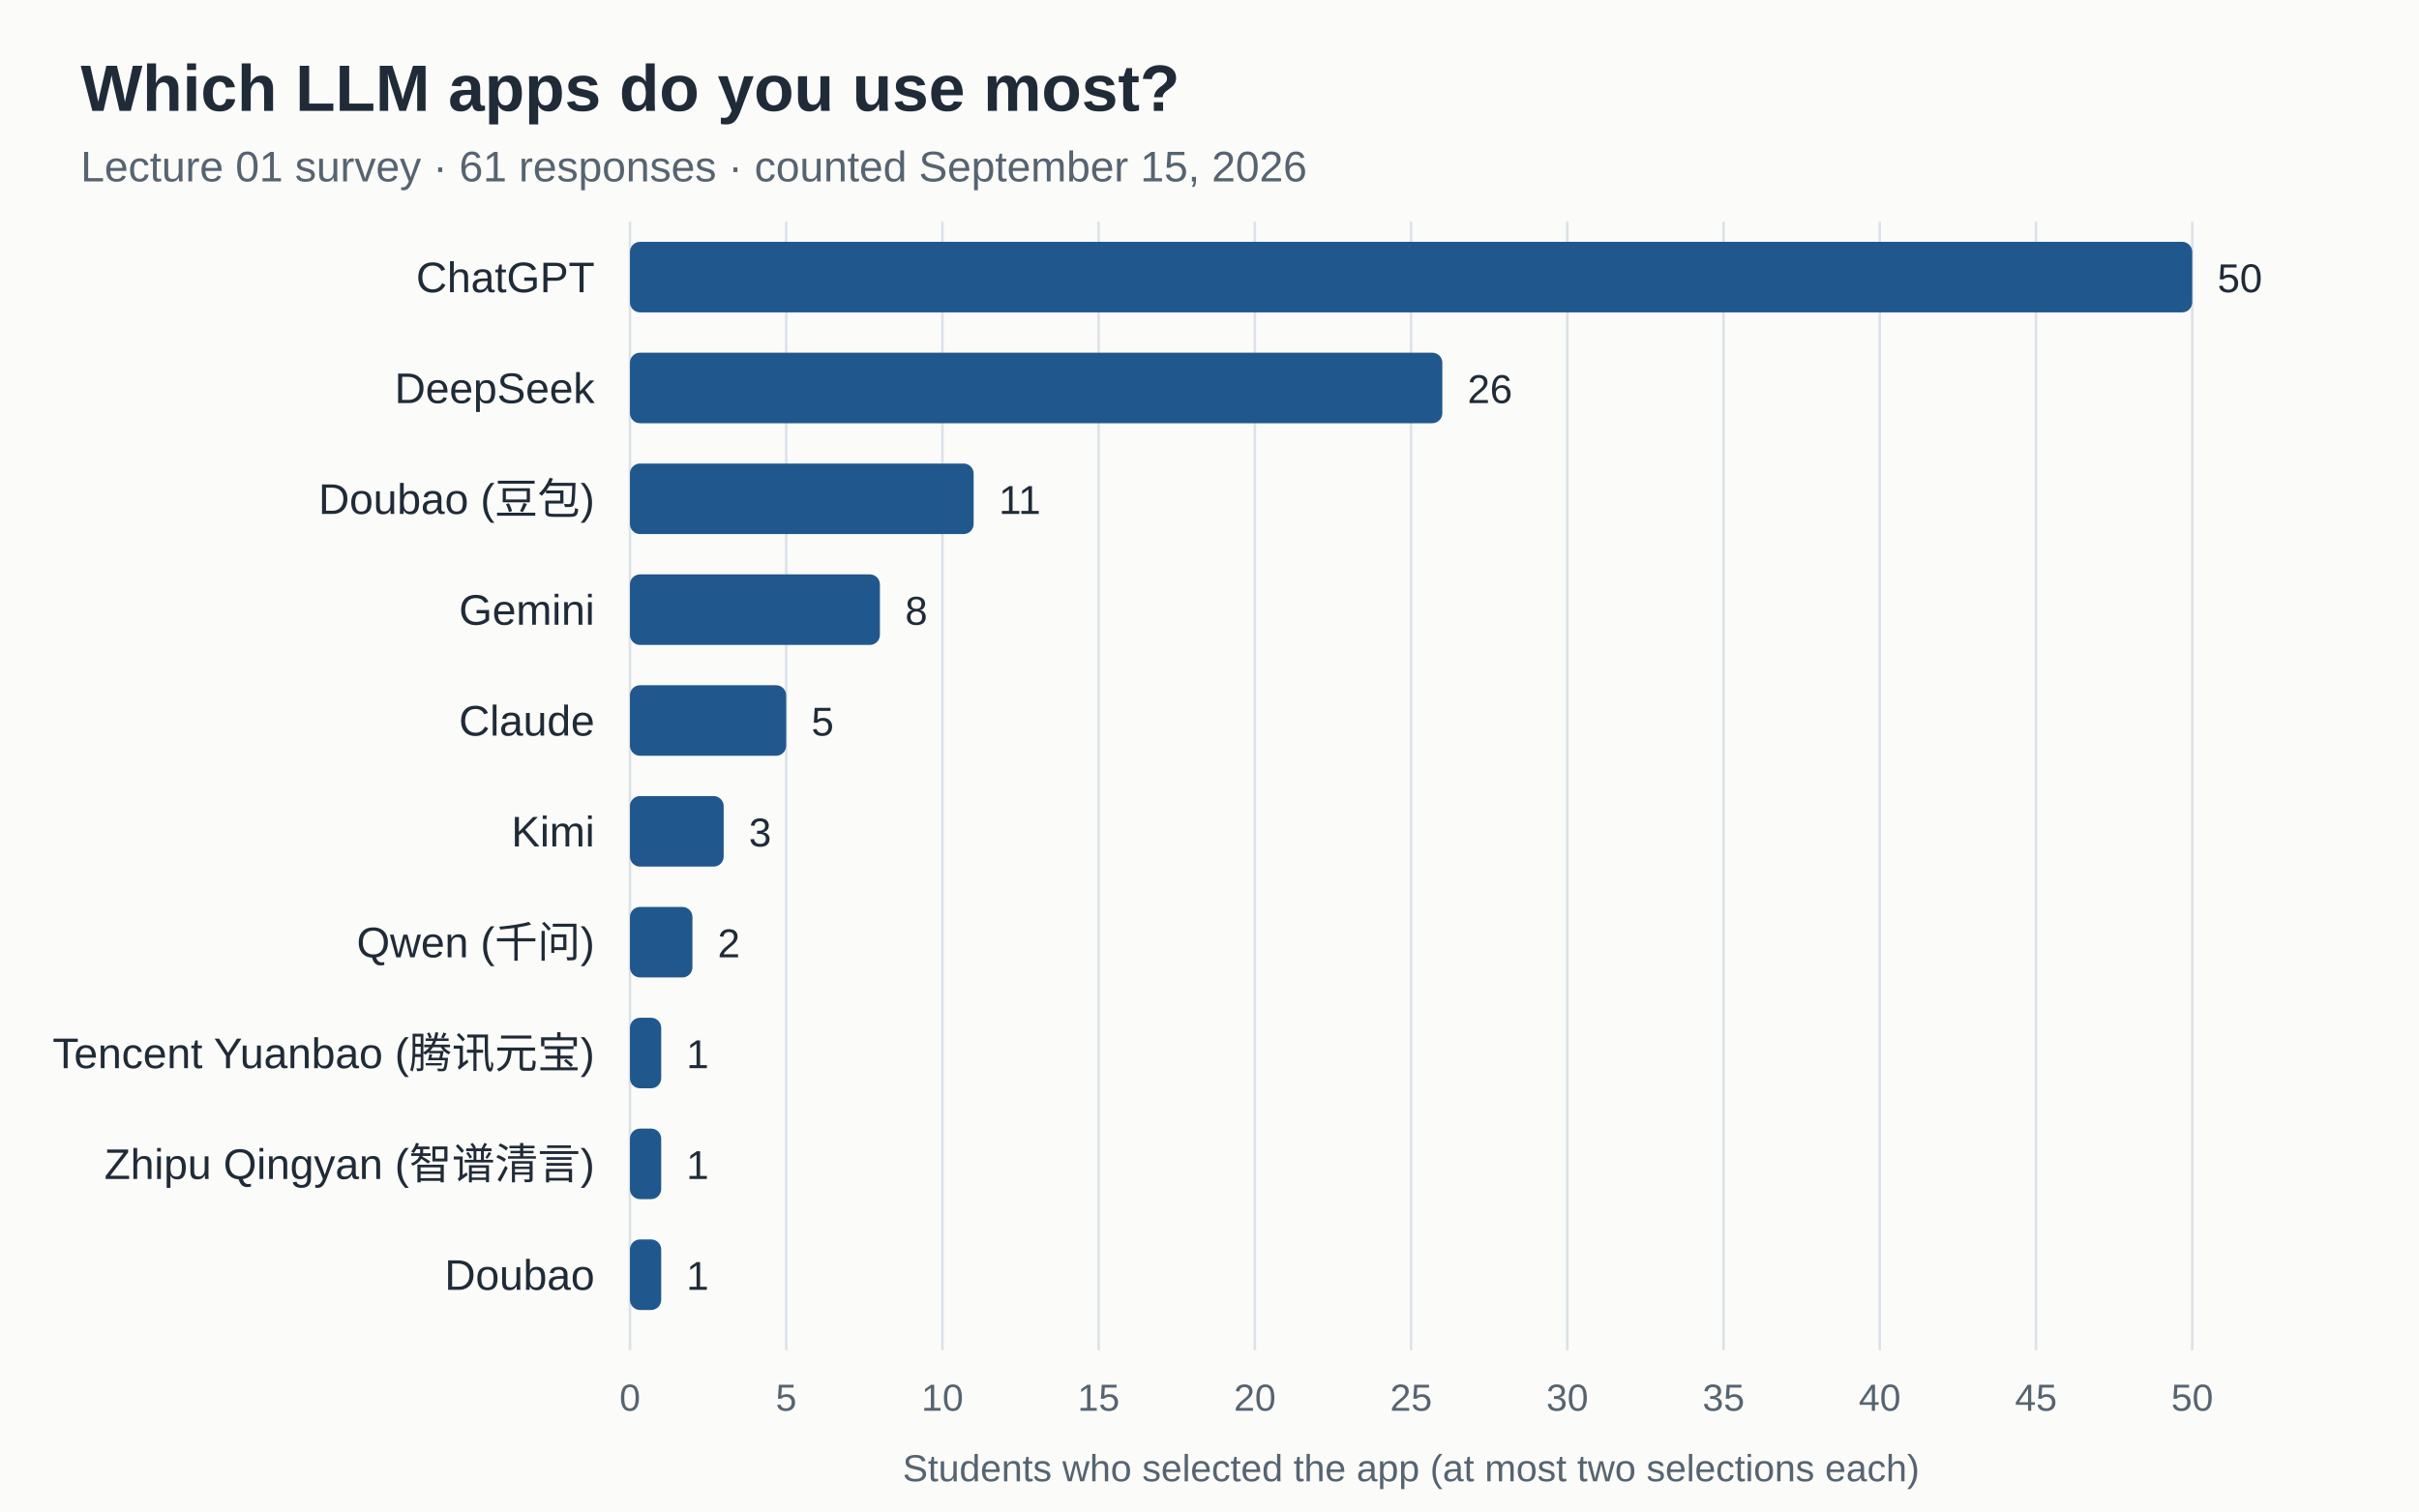
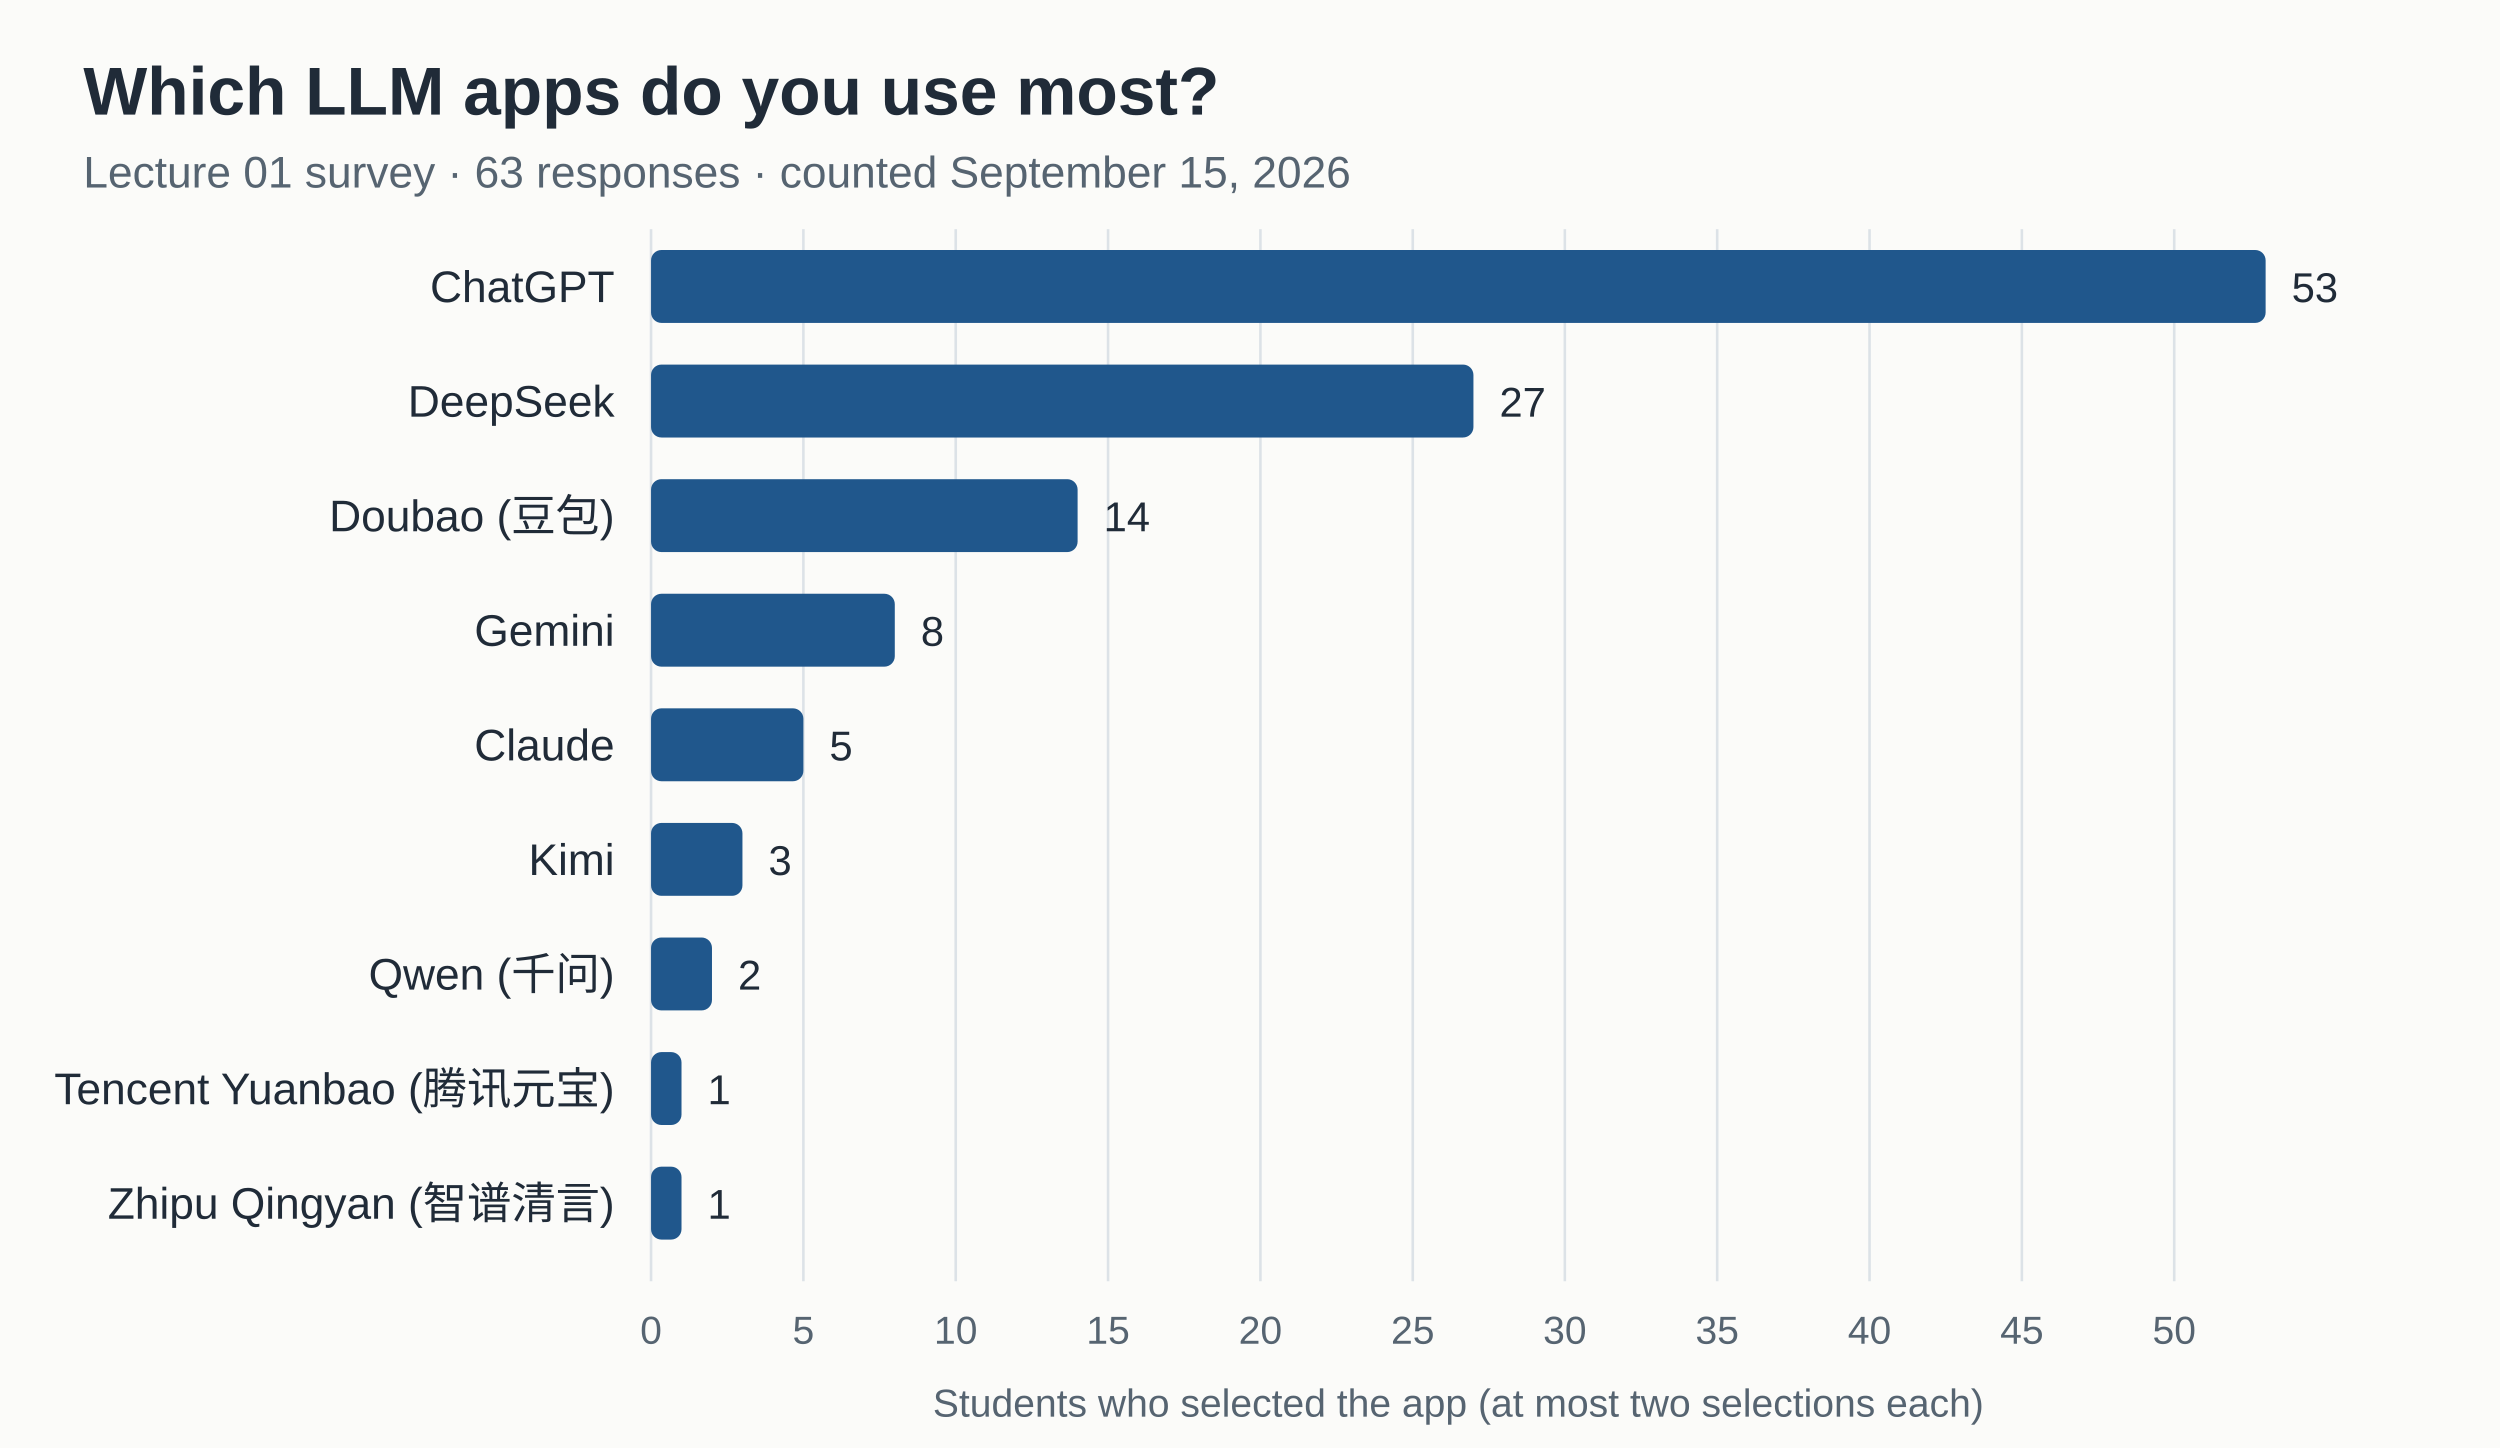
- <svg xmlns="http://www.w3.org/2000/svg" width="960" height="600" viewBox="0 0 960 600" role="img" aria-labelledby="chart-title chart-desc" font-family="Arial, Helvetica Neue, PingFang SC, Microsoft YaHei, sans-serif">
-   <rect width="960" height="600" fill="#fbfbf9" />
+ <svg xmlns="http://www.w3.org/2000/svg" width="960" height="556" viewBox="0 0 960 556" role="img" aria-labelledby="chart-title chart-desc" font-family="Arial, Helvetica Neue, PingFang SC, Microsoft YaHei, sans-serif">
+   <rect width="960" height="556" fill="#fbfbf9" />
  <text x="32" y="44" font-size="26" font-weight="700" fill="#202b38">Which LLM apps do you use most?</text>
-   <text x="32" y="72" font-size="17" fill="#566471">Lecture 01 survey · 61 responses · counted September 15, 2026</text>
-   <line x1="250.0" y1="88" x2="250.0" y2="536" stroke="#dce2e7" stroke-width="1" />
-   <text x="250.0" y="560" font-size="15" fill="#566471" text-anchor="middle">0</text>
-   <line x1="312.0" y1="88" x2="312.0" y2="536" stroke="#dce2e7" stroke-width="1" />
-   <text x="312.0" y="560" font-size="15" fill="#566471" text-anchor="middle">5</text>
-   <line x1="374.0" y1="88" x2="374.0" y2="536" stroke="#dce2e7" stroke-width="1" />
-   <text x="374.0" y="560" font-size="15" fill="#566471" text-anchor="middle">10</text>
-   <line x1="436.0" y1="88" x2="436.0" y2="536" stroke="#dce2e7" stroke-width="1" />
-   <text x="436.0" y="560" font-size="15" fill="#566471" text-anchor="middle">15</text>
-   <line x1="498.0" y1="88" x2="498.0" y2="536" stroke="#dce2e7" stroke-width="1" />
-   <text x="498.0" y="560" font-size="15" fill="#566471" text-anchor="middle">20</text>
-   <line x1="560.0" y1="88" x2="560.0" y2="536" stroke="#dce2e7" stroke-width="1" />
-   <text x="560.0" y="560" font-size="15" fill="#566471" text-anchor="middle">25</text>
-   <line x1="622.0" y1="88" x2="622.0" y2="536" stroke="#dce2e7" stroke-width="1" />
-   <text x="622.0" y="560" font-size="15" fill="#566471" text-anchor="middle">30</text>
-   <line x1="684.0" y1="88" x2="684.0" y2="536" stroke="#dce2e7" stroke-width="1" />
-   <text x="684.0" y="560" font-size="15" fill="#566471" text-anchor="middle">35</text>
-   <line x1="746.0" y1="88" x2="746.0" y2="536" stroke="#dce2e7" stroke-width="1" />
-   <text x="746.0" y="560" font-size="15" fill="#566471" text-anchor="middle">40</text>
-   <line x1="808.0" y1="88" x2="808.0" y2="536" stroke="#dce2e7" stroke-width="1" />
-   <text x="808.0" y="560" font-size="15" fill="#566471" text-anchor="middle">45</text>
-   <line x1="870.0" y1="88" x2="870.0" y2="536" stroke="#dce2e7" stroke-width="1" />
-   <text x="870.0" y="560" font-size="15" fill="#566471" text-anchor="middle">50</text>
+   <text x="32" y="72" font-size="17" fill="#566471">Lecture 01 survey · 63 responses · counted September 15, 2026</text>
+   <line x1="250.0" y1="88" x2="250.0" y2="492" stroke="#dce2e7" stroke-width="1" />
+   <text x="250.0" y="516" font-size="15" fill="#566471" text-anchor="middle">0</text>
+   <line x1="308.5" y1="88" x2="308.5" y2="492" stroke="#dce2e7" stroke-width="1" />
+   <text x="308.5" y="516" font-size="15" fill="#566471" text-anchor="middle">5</text>
+   <line x1="367.0" y1="88" x2="367.0" y2="492" stroke="#dce2e7" stroke-width="1" />
+   <text x="367.0" y="516" font-size="15" fill="#566471" text-anchor="middle">10</text>
+   <line x1="425.5" y1="88" x2="425.5" y2="492" stroke="#dce2e7" stroke-width="1" />
+   <text x="425.5" y="516" font-size="15" fill="#566471" text-anchor="middle">15</text>
+   <line x1="484.0" y1="88" x2="484.0" y2="492" stroke="#dce2e7" stroke-width="1" />
+   <text x="484.0" y="516" font-size="15" fill="#566471" text-anchor="middle">20</text>
+   <line x1="542.5" y1="88" x2="542.5" y2="492" stroke="#dce2e7" stroke-width="1" />
+   <text x="542.5" y="516" font-size="15" fill="#566471" text-anchor="middle">25</text>
+   <line x1="600.9" y1="88" x2="600.9" y2="492" stroke="#dce2e7" stroke-width="1" />
+   <text x="600.9" y="516" font-size="15" fill="#566471" text-anchor="middle">30</text>
+   <line x1="659.4" y1="88" x2="659.4" y2="492" stroke="#dce2e7" stroke-width="1" />
+   <text x="659.4" y="516" font-size="15" fill="#566471" text-anchor="middle">35</text>
+   <line x1="717.9" y1="88" x2="717.9" y2="492" stroke="#dce2e7" stroke-width="1" />
+   <text x="717.9" y="516" font-size="15" fill="#566471" text-anchor="middle">40</text>
+   <line x1="776.4" y1="88" x2="776.4" y2="492" stroke="#dce2e7" stroke-width="1" />
+   <text x="776.4" y="516" font-size="15" fill="#566471" text-anchor="middle">45</text>
+   <line x1="834.9" y1="88" x2="834.9" y2="492" stroke="#dce2e7" stroke-width="1" />
+   <text x="834.9" y="516" font-size="15" fill="#566471" text-anchor="middle">50</text>
  <text x="236" y="116.0" font-size="17" fill="#202b38" text-anchor="end">ChatGPT</text>
  <rect x="250" y="96" width="620.0" height="28" rx="4" fill="#20578c" />
-   <text x="880.0" y="116.0" font-size="16" fill="#202b38">50</text>
+   <text x="880.0" y="116.0" font-size="16" fill="#202b38">53</text>
  <text x="236" y="160.0" font-size="17" fill="#202b38" text-anchor="end">DeepSeek</text>
-   <rect x="250" y="140" width="322.4" height="28" rx="4" fill="#20578c" />
-   <text x="582.4" y="160.0" font-size="16" fill="#202b38">26</text>
+   <rect x="250" y="140" width="315.8" height="28" rx="4" fill="#20578c" />
+   <text x="575.8" y="160.0" font-size="16" fill="#202b38">27</text>
  <text x="236" y="204.0" font-size="17" fill="#202b38" text-anchor="end">Doubao (豆包)</text>
-   <rect x="250" y="184" width="136.4" height="28" rx="4" fill="#20578c" />
-   <text x="396.4" y="204.0" font-size="16" fill="#202b38">11</text>
+   <rect x="250" y="184" width="163.8" height="28" rx="4" fill="#20578c" />
+   <text x="423.8" y="204.0" font-size="16" fill="#202b38">14</text>
  <text x="236" y="248.0" font-size="17" fill="#202b38" text-anchor="end">Gemini</text>
-   <rect x="250" y="228" width="99.2" height="28" rx="4" fill="#20578c" />
-   <text x="359.2" y="248.0" font-size="16" fill="#202b38">8</text>
+   <rect x="250" y="228" width="93.6" height="28" rx="4" fill="#20578c" />
+   <text x="353.6" y="248.0" font-size="16" fill="#202b38">8</text>
  <text x="236" y="292.0" font-size="17" fill="#202b38" text-anchor="end">Claude</text>
-   <rect x="250" y="272" width="62.0" height="28" rx="4" fill="#20578c" />
-   <text x="322.0" y="292.0" font-size="16" fill="#202b38">5</text>
+   <rect x="250" y="272" width="58.5" height="28" rx="4" fill="#20578c" />
+   <text x="318.5" y="292.0" font-size="16" fill="#202b38">5</text>
  <text x="236" y="336.0" font-size="17" fill="#202b38" text-anchor="end">Kimi</text>
-   <rect x="250" y="316" width="37.2" height="28" rx="4" fill="#20578c" />
-   <text x="297.2" y="336.0" font-size="16" fill="#202b38">3</text>
+   <rect x="250" y="316" width="35.1" height="28" rx="4" fill="#20578c" />
+   <text x="295.1" y="336.0" font-size="16" fill="#202b38">3</text>
  <text x="236" y="380.0" font-size="17" fill="#202b38" text-anchor="end">Qwen (千问)</text>
-   <rect x="250" y="360" width="24.8" height="28" rx="4" fill="#20578c" />
-   <text x="284.8" y="380.0" font-size="16" fill="#202b38">2</text>
+   <rect x="250" y="360" width="23.4" height="28" rx="4" fill="#20578c" />
+   <text x="283.4" y="380.0" font-size="16" fill="#202b38">2</text>
  <text x="236" y="424.0" font-size="17" fill="#202b38" text-anchor="end">Tencent Yuanbao (腾讯元宝)</text>
-   <rect x="250" y="404" width="12.4" height="28" rx="4" fill="#20578c" />
-   <text x="272.4" y="424.0" font-size="16" fill="#202b38">1</text>
+   <rect x="250" y="404" width="11.7" height="28" rx="4" fill="#20578c" />
+   <text x="271.7" y="424.0" font-size="16" fill="#202b38">1</text>
  <text x="236" y="468.0" font-size="17" fill="#202b38" text-anchor="end">Zhipu Qingyan (智谱清言)</text>
-   <rect x="250" y="448" width="12.4" height="28" rx="4" fill="#20578c" />
-   <text x="272.4" y="468.0" font-size="16" fill="#202b38">1</text>
-   <text x="236" y="512.0" font-size="17" fill="#202b38" text-anchor="end">Doubao</text>
-   <rect x="250" y="492" width="12.4" height="28" rx="4" fill="#20578c" />
-   <text x="272.4" y="512.0" font-size="16" fill="#202b38">1</text>
-   <text x="560.0" y="588" font-size="15" fill="#566471" text-anchor="middle">Students who selected the app (at most two selections each)</text>
+   <rect x="250" y="448" width="11.7" height="28" rx="4" fill="#20578c" />
+   <text x="271.7" y="468.0" font-size="16" fill="#202b38">1</text>
+   <text x="560.0" y="544" font-size="15" fill="#566471" text-anchor="middle">Students who selected the app (at most two selections each)</text>
</svg>
